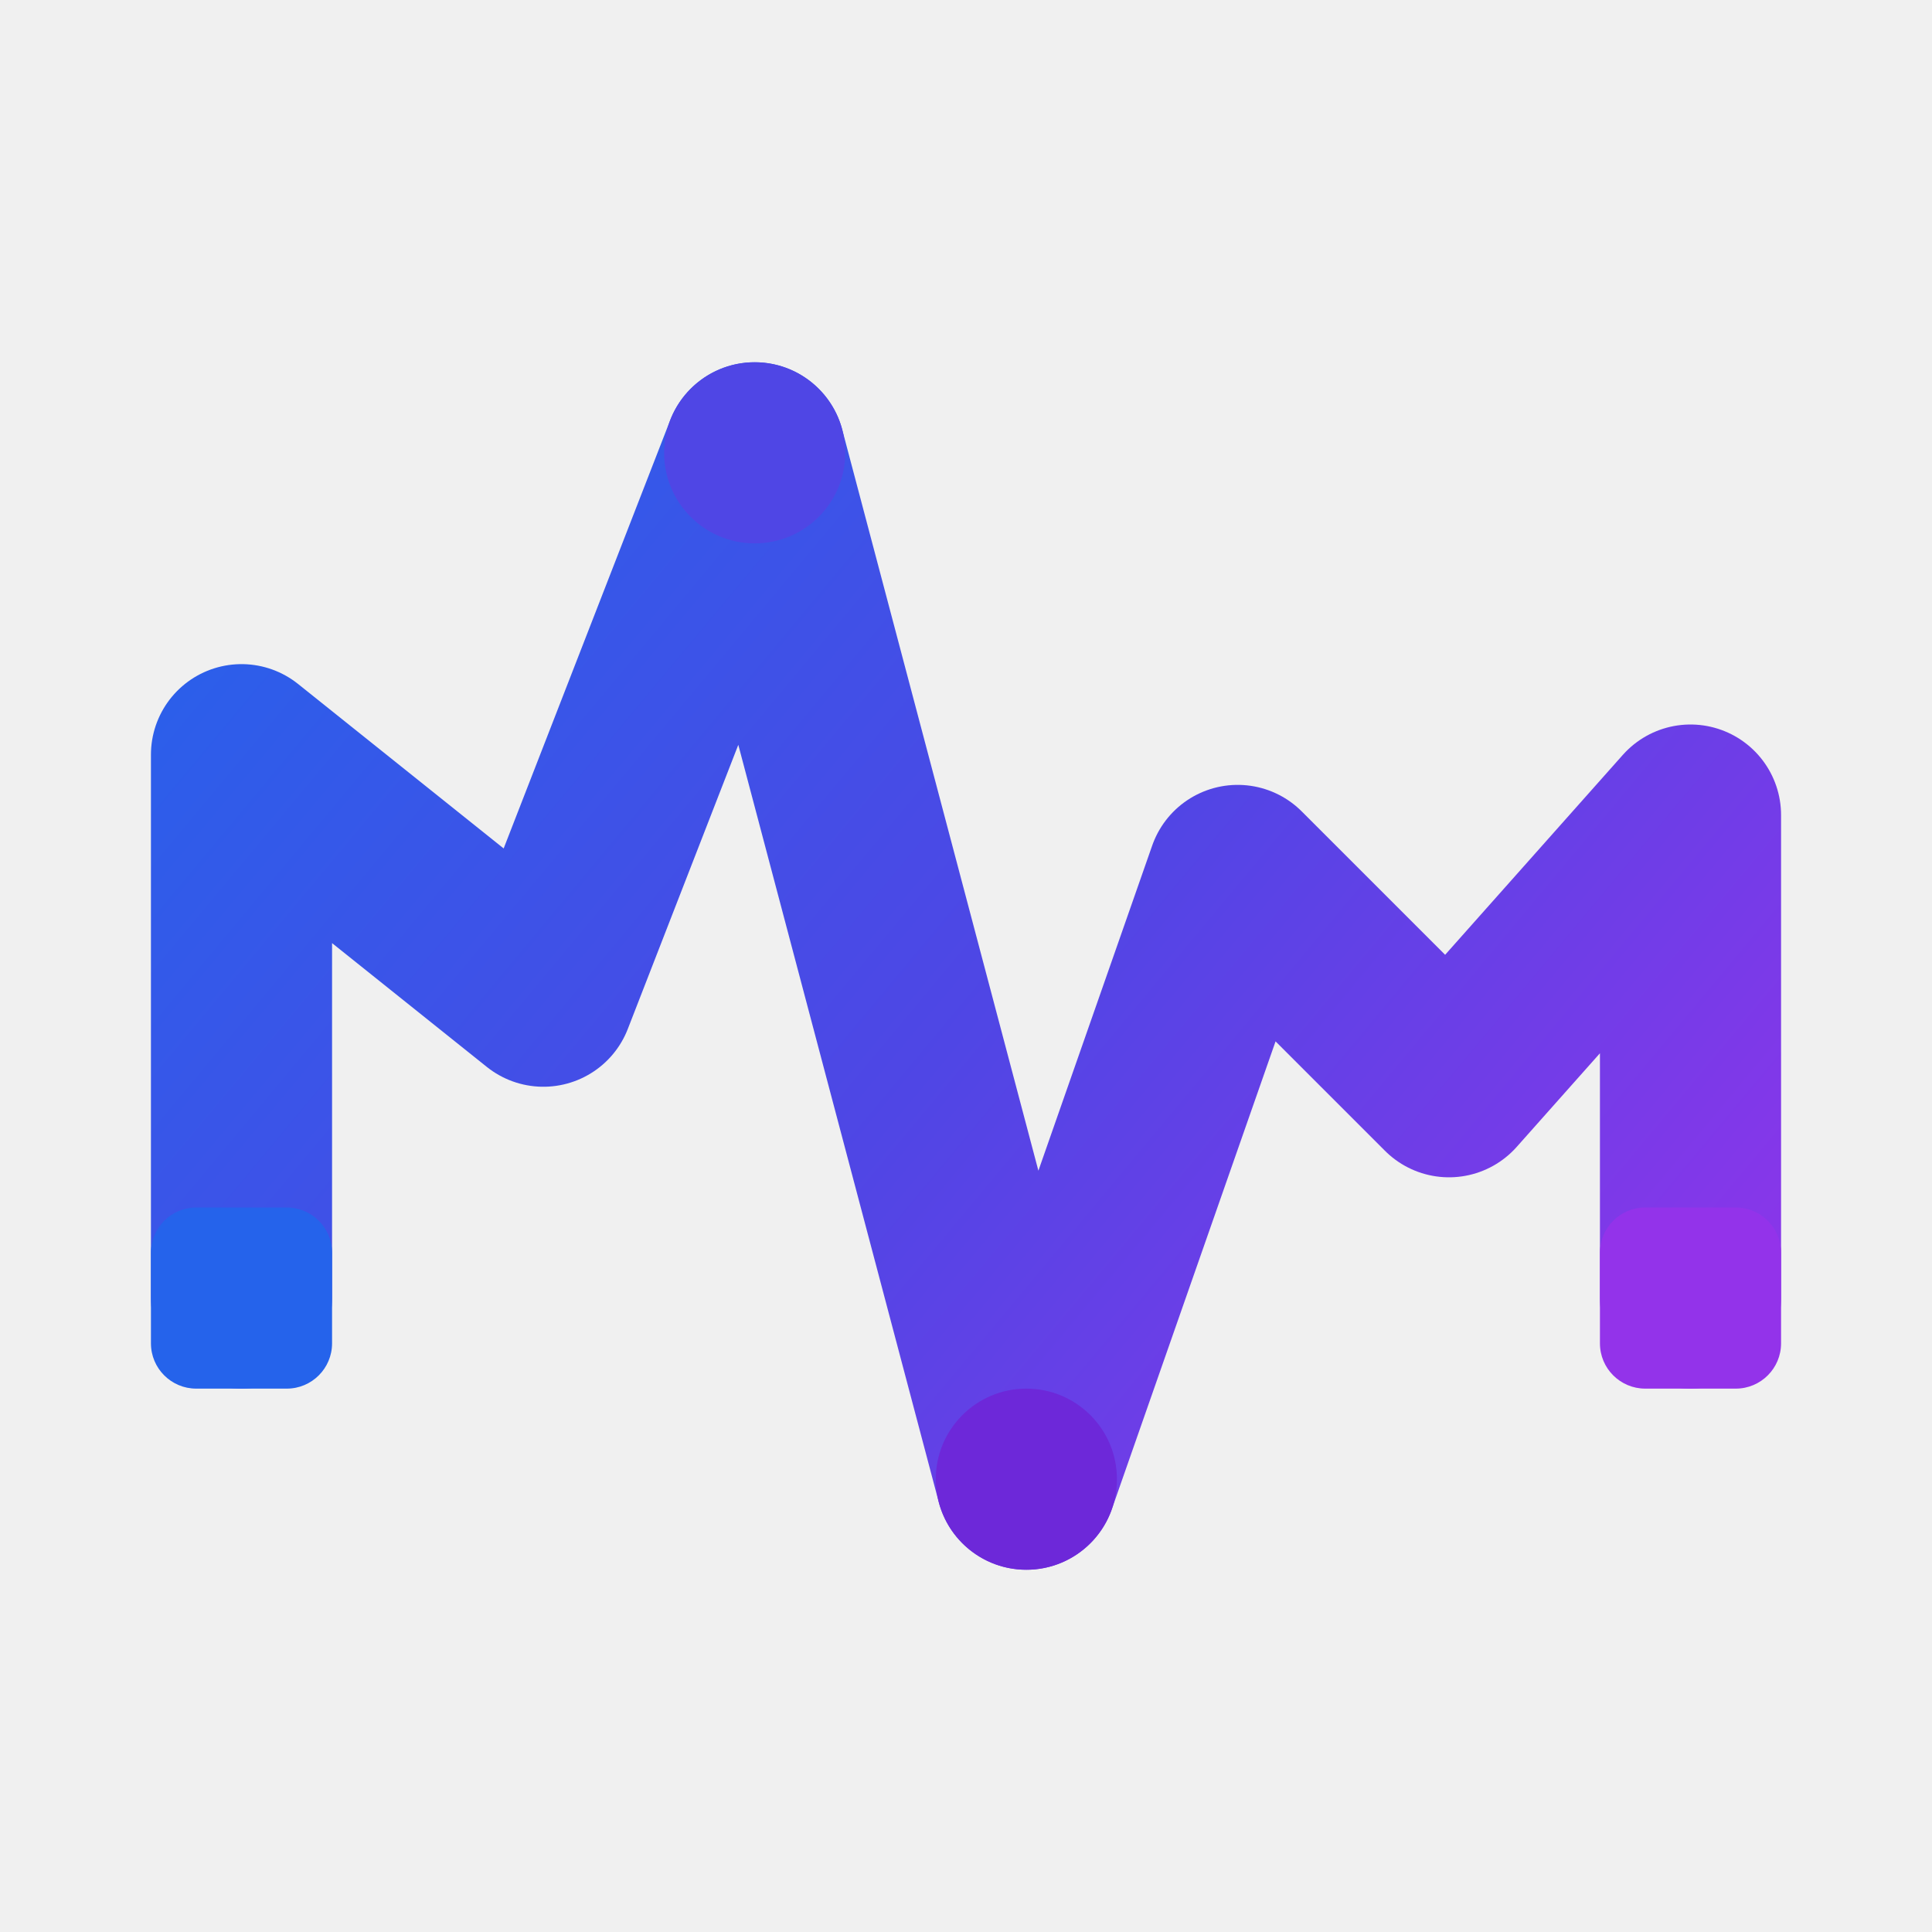
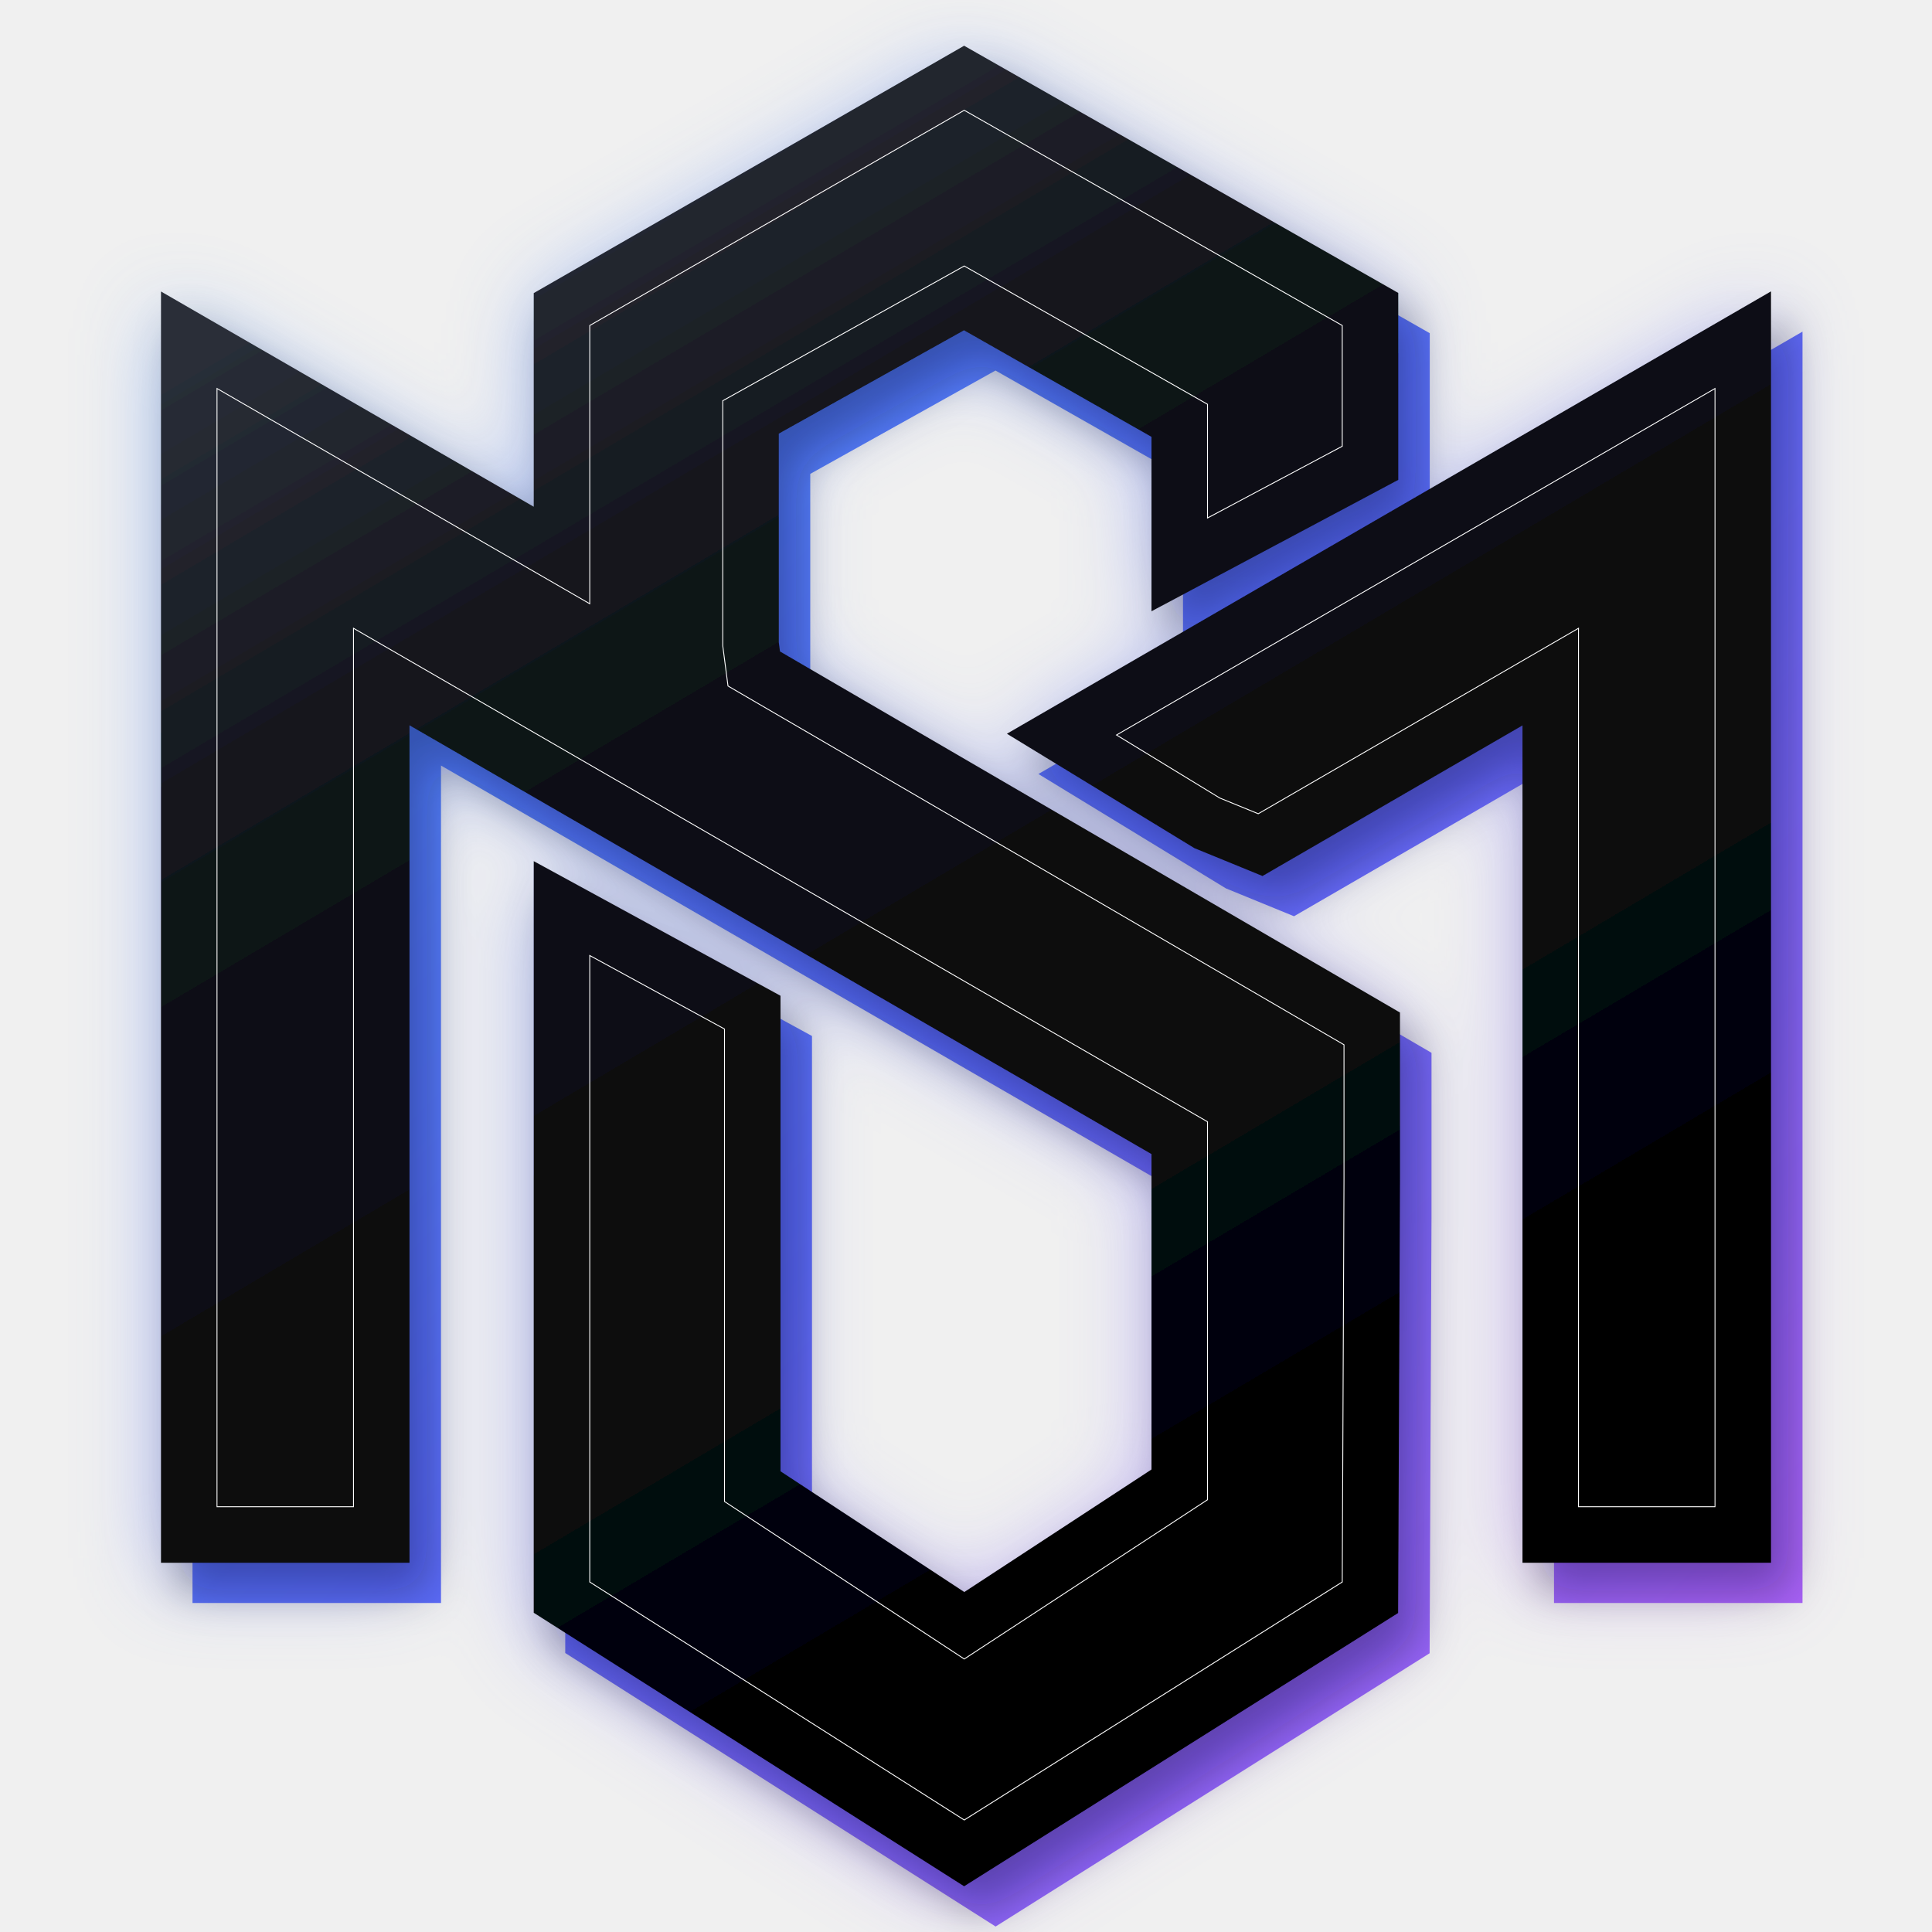
- <svg xmlns="http://www.w3.org/2000/svg" viewBox="0 0 64 64" role="img" aria-labelledby="title desc">
+ <svg xmlns="http://www.w3.org/2000/svg" width="128" height="128" viewBox="146 0 1104 1104" fill="none" role="img" aria-labelledby="title desc">
  <defs>
-     <linearGradient id="pulse" x1="8" y1="12" x2="56" y2="52" gradientUnits="userSpaceOnUse">
-       <stop stop-color="#2563EB" />
-       <stop offset="0.52" stop-color="#4F46E5" />
-       <stop offset="1" stop-color="#9333EA" />
+     <linearGradient id="accent" x1="270" y1="130" x2="1126" y2="980" gradientUnits="userSpaceOnUse">
+       <stop stop-color="#3B82F6" />
+       <stop offset="0.52" stop-color="#4F5EF7" />
+       <stop offset="1" stop-color="#A855F7" />
    </linearGradient>
+     <linearGradient id="face" x1="420" y1="100" x2="970" y2="1030" gradientUnits="userSpaceOnUse">
+       <stop stop-color="#2A2F39" />
+       <stop offset="0.24" stop-color="#111319" />
+       <stop offset="0.7" stop-color="#050608" />
+       <stop offset="1" stop-color="#000000" />
+     </linearGradient>
+     <filter id="halo" x="-30%" y="-30%" width="160%" height="160%" color-interpolation-filters="sRGB">
+       <feGaussianBlur stdDeviation="24" />
+     </filter>
+     <filter id="lift" x="-30%" y="-30%" width="170%" height="170%" color-interpolation-filters="sRGB">
+       <feDropShadow dx="10" dy="16" stdDeviation="12" flood-color="#020617" flood-opacity="0.32" />
+     </filter>
+     <g id="mark">
+       <path d="M914 673L913 904L697 1040L483 904L483 546L560 588L560 858L697 948L836 857L836 641L348 359L348 861L270 861L270 222L483 345L483 186L697 63L913 186L913 255L836 296L836 231L697 152L559 229L559 369L562 392L914 597V673Z" />
+       <path d="M1126 222V861H1048V359L865 465L843 456L784 420L1126 222Z" />
+     </g>
  </defs>
-   <path d="M8 43V25l10 8 7-18 9 34 7-20 7 7 8-9v16" fill="none" stroke="url(#pulse)" stroke-width="6" stroke-linecap="round" stroke-linejoin="round" />
-   <rect x="5" y="40" width="6" height="6" rx="1.5" fill="#2563EB" />
-   <rect x="53" y="40" width="6" height="6" rx="1.5" fill="#9333EA" />
-   <circle cx="25" cy="15" r="3" fill="#4F46E5" />
-   <circle cx="34" cy="49" r="3" fill="#6D28D9" />
+   <use href="#mark" fill="url(#accent)" stroke="url(#accent)" stroke-width="64" stroke-linejoin="miter" opacity="0.42" filter="url(#halo)" transform="translate(0 8)" />
+   <use href="#mark" fill="url(#accent)" stroke="url(#accent)" stroke-width="64" stroke-linejoin="miter" opacity="0.92" transform="translate(18 23)" />
+   <use href="#mark" fill="url(#face)" stroke="url(#face)" stroke-width="64" stroke-linejoin="miter" filter="url(#lift)" />
+   <use href="#mark" fill="none" stroke="#FFFFFF" stroke-width="0.5" vector-effect="non-scaling-stroke" stroke-linejoin="miter" stroke-miterlimit="3" />
</svg>
